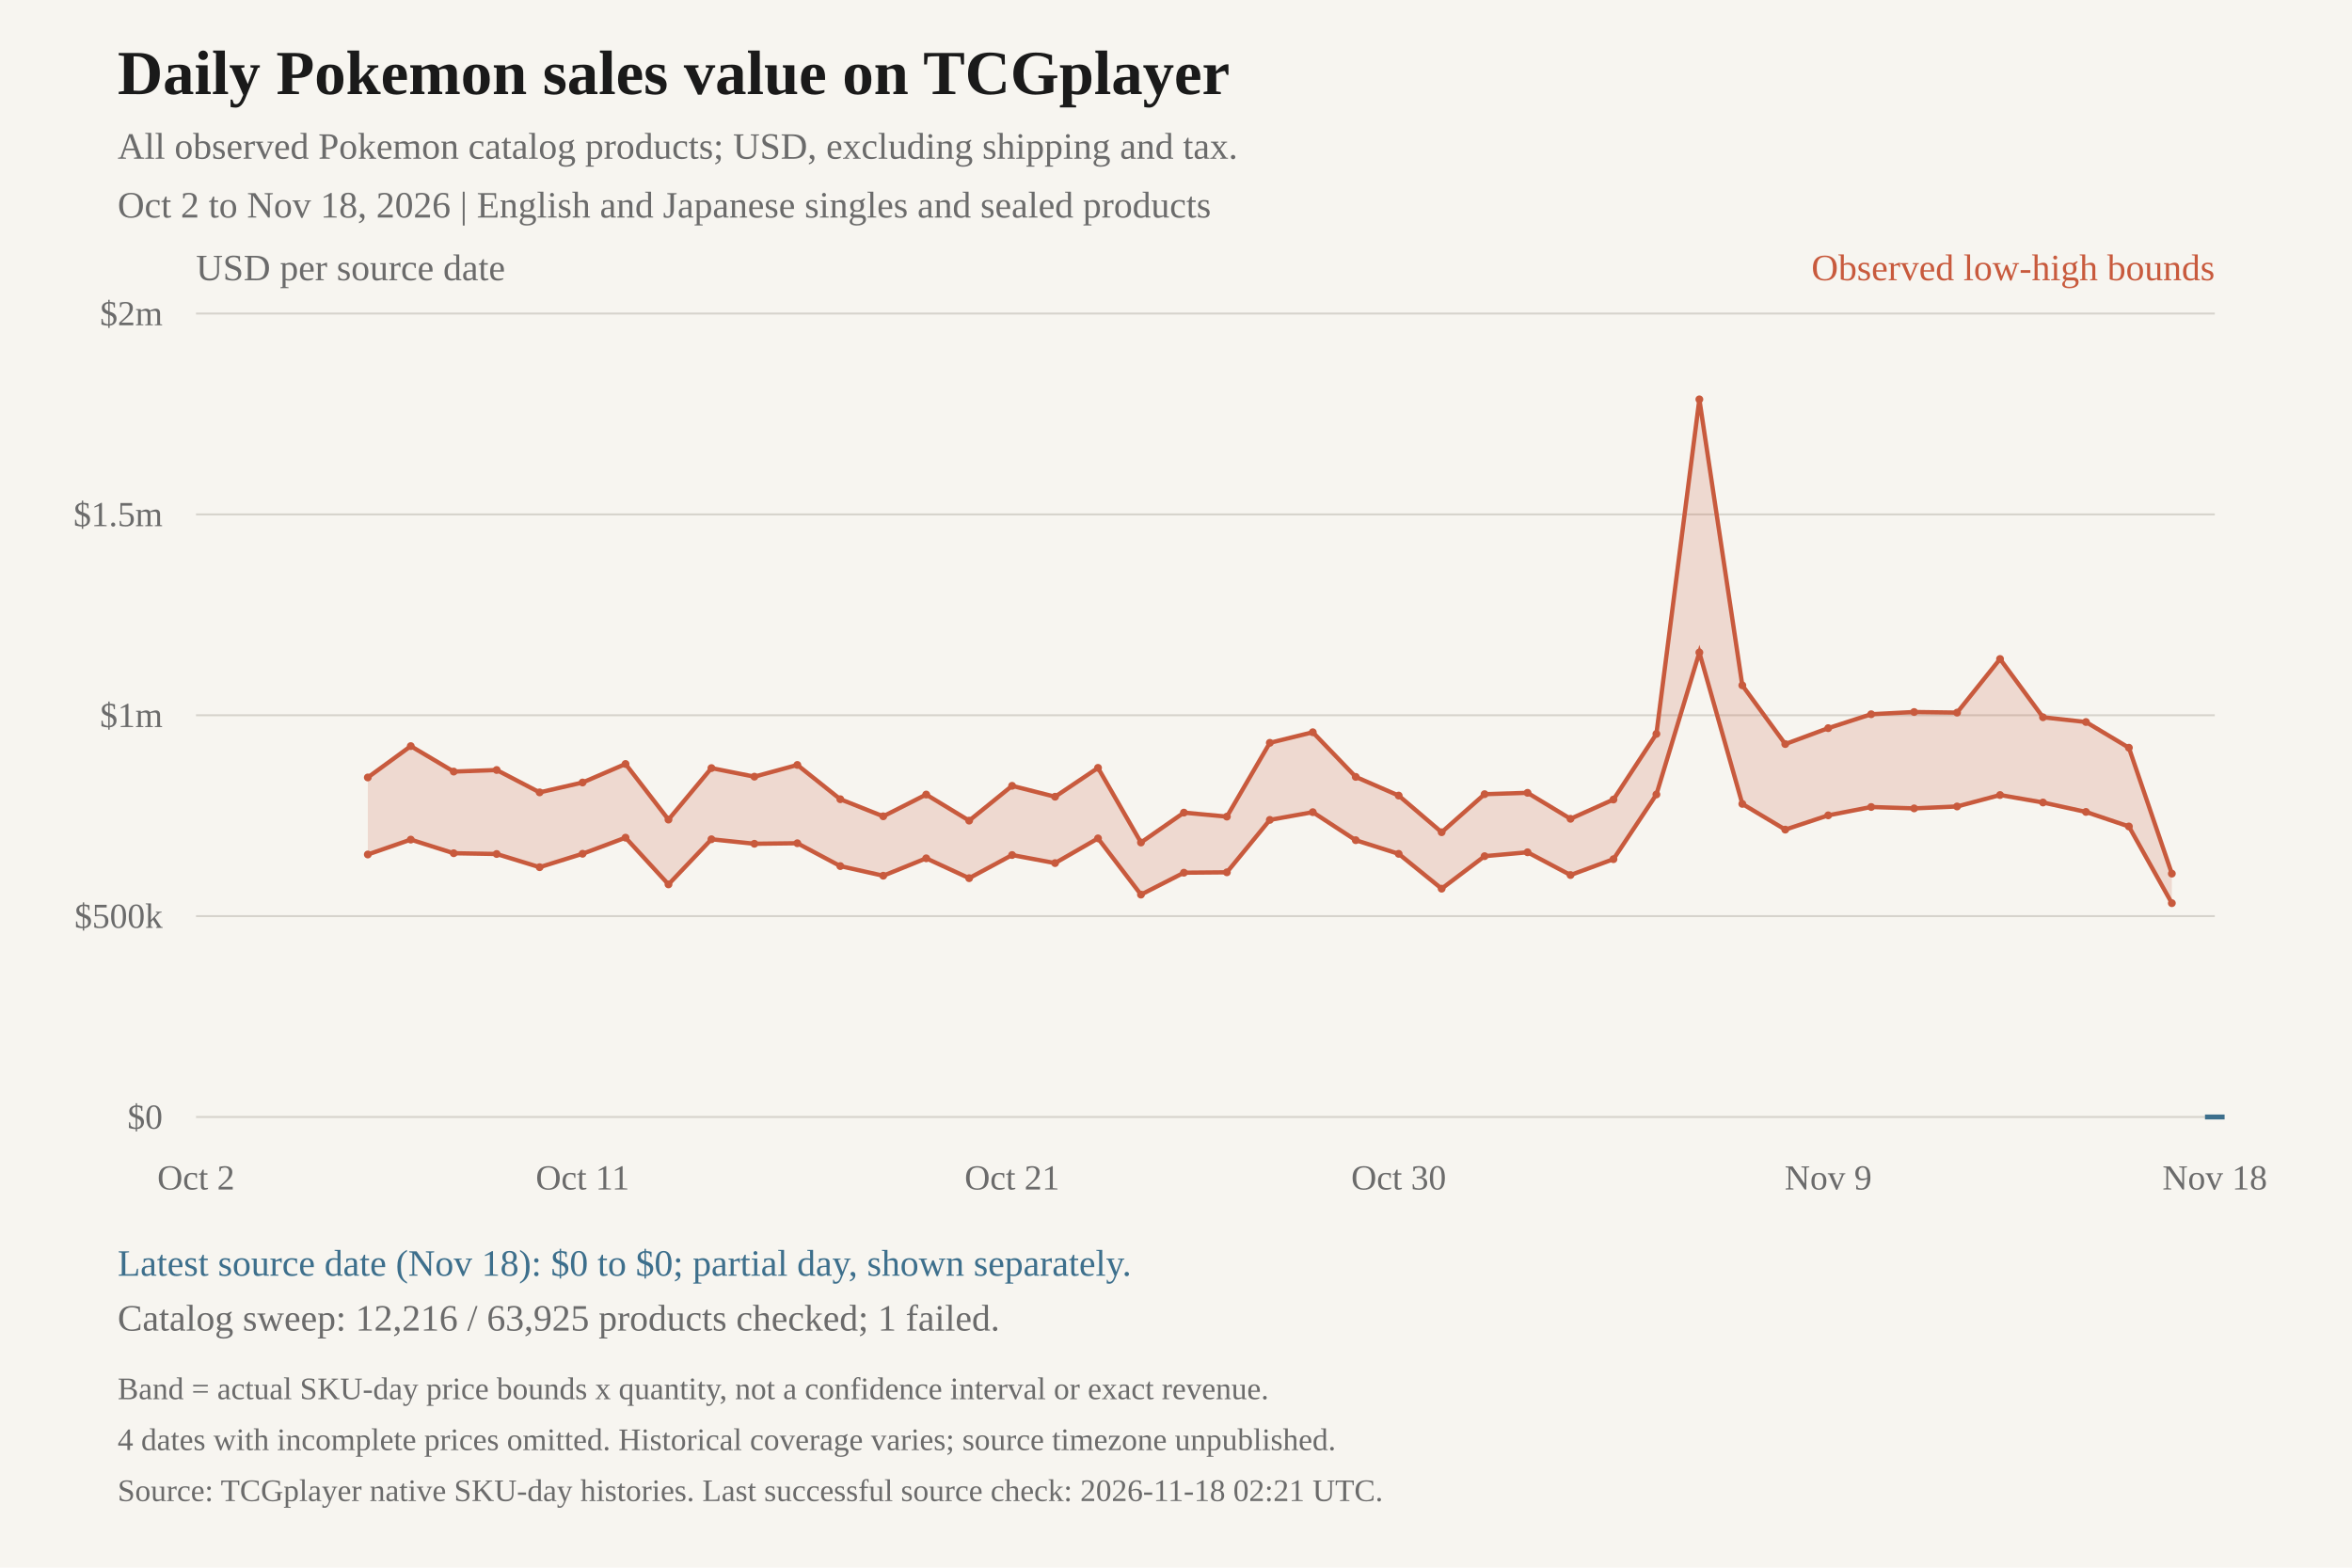
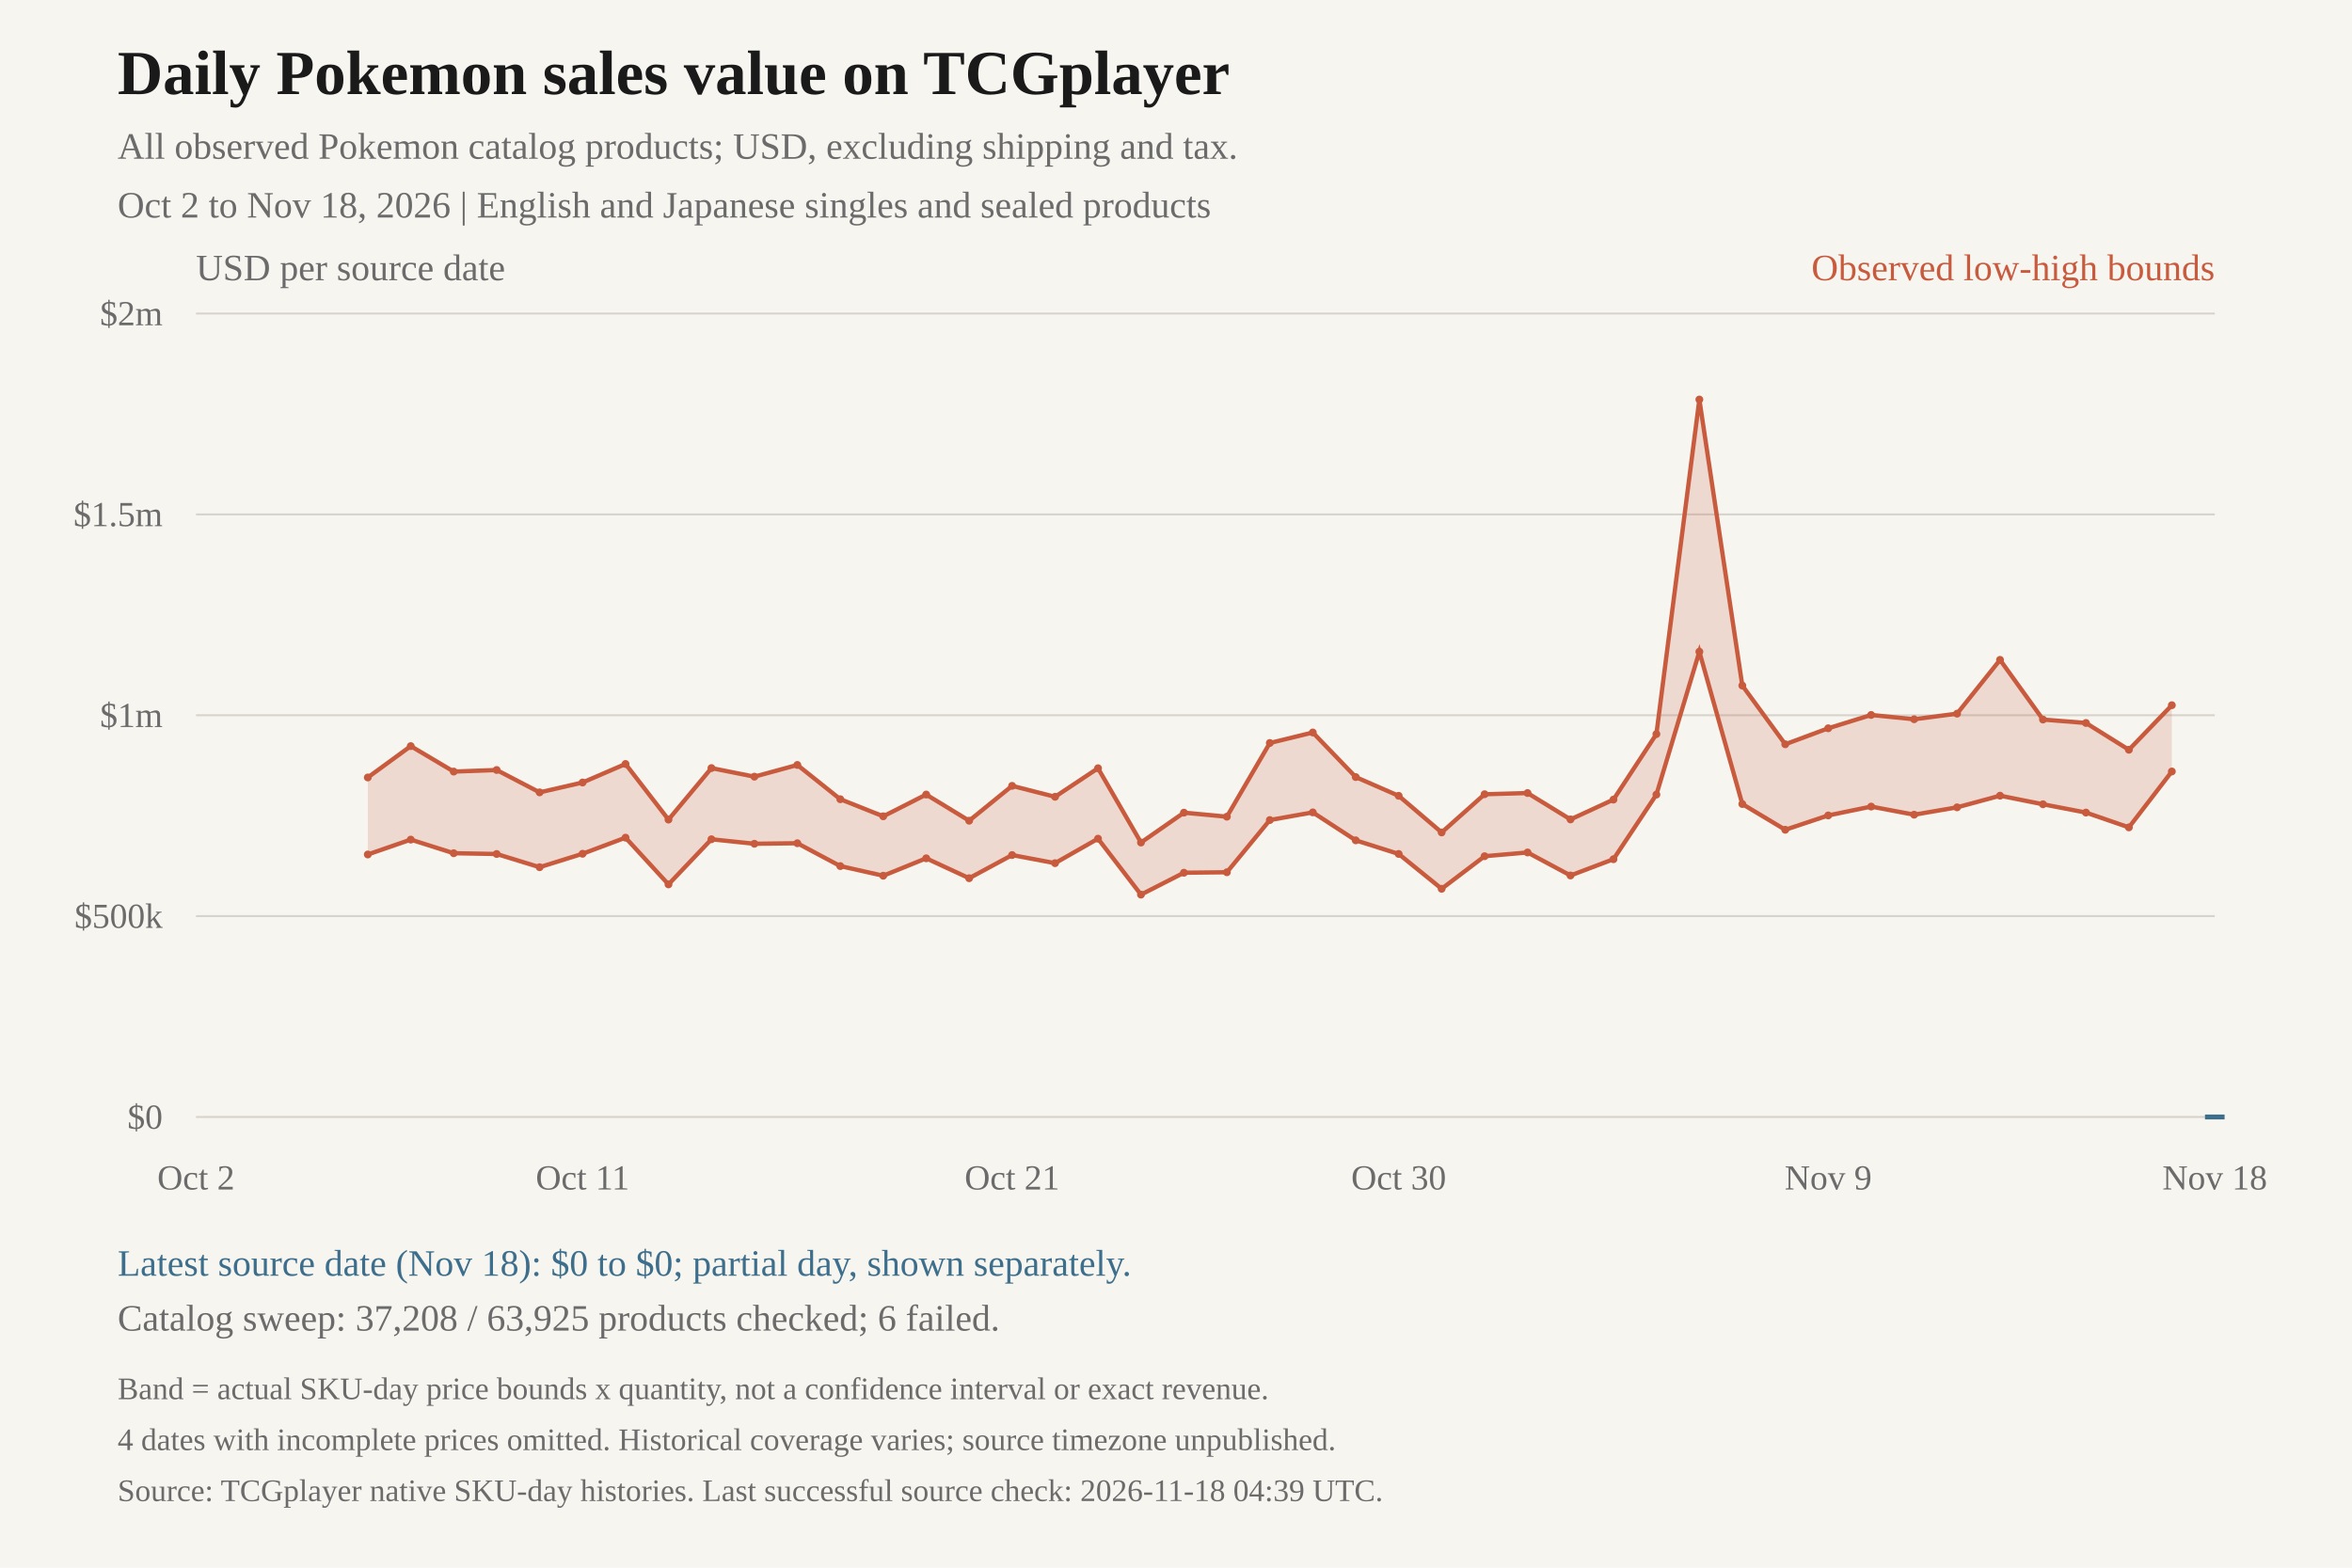
<svg xmlns="http://www.w3.org/2000/svg" width="1200" height="800" viewBox="0 0 1200 800" role="img" aria-labelledby="title description">
  <style>text{font-family:Georgia,"Liberation Serif","Times New Roman",serif;fill:#1A1A1A;font-size:19px}.title{font-size:32px;font-weight:600}.muted,.axis{fill:#6B6B6B}.axis{font-size:18px}.note{font-size:16px;fill:#6B6B6B}.grid{stroke:#D6D3CC;stroke-width:1}</style>
  <rect data-role="background" width="1200" height="800" fill="#F7F5F0" />
  <text x="60" y="48" class="title">Daily Pokemon sales value on TCGplayer</text>
  <text x="60" y="81" class="muted">All observed Pokemon catalog products; USD, excluding shipping and tax.</text>
  <text x="60" y="111" class="muted">Oct 2 to Nov 18, 2026 | English and Japanese singles and sealed products</text>
  <text x="100" y="143" class="muted">USD per source date</text>
  <text x="1130" y="143" text-anchor="end" style="fill:#C85A3D">Observed low-high bounds</text>
  <path d="M100,570H1130" class="grid" />
  <text x="83" y="576" class="axis" text-anchor="end">$0</text>
  <path d="M100,467.5H1130" class="grid" />
  <text x="83" y="473.5" class="axis" text-anchor="end">$500k</text>
  <path d="M100,365H1130" class="grid" />
  <text x="83" y="371" class="axis" text-anchor="end">$1m</text>
  <path d="M100,262.5H1130" class="grid" />
  <text x="83" y="268.5" class="axis" text-anchor="end">$1.5m</text>
  <path d="M100,160H1130" class="grid" />
  <text x="83" y="166" class="axis" text-anchor="end">$2m</text>
-   <polygon data-series="historical" points="187.66,396.744 209.574,380.745 231.489,393.742 253.404,392.934 275.319,404.354 297.234,399.317 319.149,389.861 341.064,418.25 362.979,391.961 384.894,396.338 406.809,390.359 428.723,407.849 450.638,416.566 472.553,405.461 494.468,418.776 516.383,401.004 538.298,406.576 560.213,391.842 582.128,429.934 604.043,414.685 625.957,416.727 647.872,379.068 669.787,373.667 691.702,396.45 713.617,405.992 735.532,424.697 757.447,405.27 779.362,404.579 801.277,417.844 823.191,408.005 845.106,374.519 867.021,203.799 888.936,349.73 910.851,379.702 932.766,371.581 954.681,364.48 976.596,363.341 998.511,363.652 1020.426,336.283 1042.34,366.023 1064.255,368.444 1086.17,381.572 1108.085,445.82 1108.085,460.891 1086.17,421.75 1064.255,414.331 1042.34,409.52 1020.426,405.707 998.511,411.548 976.596,412.528 954.681,411.816 932.766,416.075 910.851,423.36 888.936,410.224 867.021,332.963 845.106,405.421 823.191,438.442 801.277,446.538 779.362,434.926 757.447,436.908 735.532,453.501 713.617,435.72 691.702,428.756 669.787,414.453 647.872,418.397 625.957,445.147 604.043,445.344 582.128,456.528 560.213,427.829 538.298,440.442 516.383,436.325 494.468,448.137 472.553,438 450.638,446.89 428.723,441.968 406.809,430.31 384.894,430.576 362.979,428.283 341.064,451.308 319.149,427.463 297.234,435.683 275.319,442.538 253.404,435.799 231.489,435.406 209.574,428.459 187.66,436.048" fill="#C85A3D" fill-opacity="0.18" />
-   <polyline data-series="historical" points="187.66,436.048 209.574,428.459 231.489,435.406 253.404,435.799 275.319,442.538 297.234,435.683 319.149,427.463 341.064,451.308 362.979,428.283 384.894,430.576 406.809,430.31 428.723,441.968 450.638,446.89 472.553,438 494.468,448.137 516.383,436.325 538.298,440.442 560.213,427.829 582.128,456.528 604.043,445.344 625.957,445.147 647.872,418.397 669.787,414.453 691.702,428.756 713.617,435.72 735.532,453.501 757.447,436.908 779.362,434.926 801.277,446.538 823.191,438.442 845.106,405.421 867.021,332.963 888.936,410.224 910.851,423.36 932.766,416.075 954.681,411.816 976.596,412.528 998.511,411.548 1020.426,405.707 1042.34,409.52 1064.255,414.331 1086.17,421.75 1108.085,460.891" fill="none" stroke="#C85A3D" stroke-width="2.2" />
+   <polygon data-series="historical" points="187.66,396.744 209.574,380.745 231.489,393.742 253.404,392.934 275.319,404.354 297.234,399.317 319.149,389.861 341.064,418.25 362.979,391.961 384.894,396.338 406.809,390.359 428.723,407.849 450.638,416.566 472.553,405.461 494.468,418.819 516.383,401.024 538.298,406.609 560.213,392.037 582.128,429.948 604.043,414.71 625.957,416.761 647.872,379.152 669.787,373.796 691.702,396.542 713.617,406.113 735.532,424.804 757.447,405.303 779.362,404.694 801.277,418.156 823.191,408.042 845.106,374.598 867.021,203.881 888.936,349.849 910.851,379.806 932.766,371.651 954.681,364.848 976.596,367.037 998.511,364.182 1020.426,336.734 1042.34,367.191 1064.255,368.934 1086.17,382.617 1108.085,359.873 1108.085,393.691 1086.17,422.216 1064.255,414.657 1042.34,410.425 1020.426,406.046 998.511,411.994 976.596,415.742 954.681,411.605 932.766,416.115 910.851,423.436 888.936,410.296 867.021,332.575 845.106,405.486 823.191,438.466 801.277,446.763 779.362,435.019 757.447,436.931 735.532,453.551 713.617,435.779 691.702,428.826 669.787,414.559 647.872,418.472 625.957,445.119 604.043,445.358 582.128,456.534 560.213,427.988 538.298,440.473 516.383,436.34 494.468,448.153 472.553,438 450.638,446.89 428.723,441.968 406.809,430.31 384.894,430.576 362.979,428.283 341.064,451.308 319.149,427.463 297.234,435.683 275.319,442.538 253.404,435.799 231.489,435.406 209.574,428.459 187.66,436.048" fill="#C85A3D" fill-opacity="0.18" />
+   <polyline data-series="historical" points="187.66,436.048 209.574,428.459 231.489,435.406 253.404,435.799 275.319,442.538 297.234,435.683 319.149,427.463 341.064,451.308 362.979,428.283 384.894,430.576 406.809,430.31 428.723,441.968 450.638,446.89 472.553,438 494.468,448.153 516.383,436.34 538.298,440.473 560.213,427.988 582.128,456.534 604.043,445.358 625.957,445.119 647.872,418.472 669.787,414.559 691.702,428.826 713.617,435.779 735.532,453.551 757.447,436.931 779.362,435.019 801.277,446.763 823.191,438.466 845.106,405.486 867.021,332.575 888.936,410.296 910.851,423.436 932.766,416.115 954.681,411.605 976.596,415.742 998.511,411.994 1020.426,406.046 1042.34,410.425 1064.255,414.657 1086.17,422.216 1108.085,393.691" fill="none" stroke="#C85A3D" stroke-width="2.2" />
  <circle cx="187.66" cy="436.048" r="2" fill="#C85A3D" />
  <circle cx="209.574" cy="428.459" r="2" fill="#C85A3D" />
  <circle cx="231.489" cy="435.406" r="2" fill="#C85A3D" />
  <circle cx="253.404" cy="435.799" r="2" fill="#C85A3D" />
  <circle cx="275.319" cy="442.538" r="2" fill="#C85A3D" />
  <circle cx="297.234" cy="435.683" r="2" fill="#C85A3D" />
  <circle cx="319.149" cy="427.463" r="2" fill="#C85A3D" />
  <circle cx="341.064" cy="451.308" r="2" fill="#C85A3D" />
  <circle cx="362.979" cy="428.283" r="2" fill="#C85A3D" />
  <circle cx="384.894" cy="430.576" r="2" fill="#C85A3D" />
  <circle cx="406.809" cy="430.31" r="2" fill="#C85A3D" />
  <circle cx="428.723" cy="441.968" r="2" fill="#C85A3D" />
  <circle cx="450.638" cy="446.89" r="2" fill="#C85A3D" />
  <circle cx="472.553" cy="438" r="2" fill="#C85A3D" />
-   <circle cx="494.468" cy="448.137" r="2" fill="#C85A3D" />
-   <circle cx="516.383" cy="436.325" r="2" fill="#C85A3D" />
-   <circle cx="538.298" cy="440.442" r="2" fill="#C85A3D" />
-   <circle cx="560.213" cy="427.829" r="2" fill="#C85A3D" />
-   <circle cx="582.128" cy="456.528" r="2" fill="#C85A3D" />
-   <circle cx="604.043" cy="445.344" r="2" fill="#C85A3D" />
-   <circle cx="625.957" cy="445.147" r="2" fill="#C85A3D" />
-   <circle cx="647.872" cy="418.397" r="2" fill="#C85A3D" />
-   <circle cx="669.787" cy="414.453" r="2" fill="#C85A3D" />
-   <circle cx="691.702" cy="428.756" r="2" fill="#C85A3D" />
-   <circle cx="713.617" cy="435.72" r="2" fill="#C85A3D" />
-   <circle cx="735.532" cy="453.501" r="2" fill="#C85A3D" />
-   <circle cx="757.447" cy="436.908" r="2" fill="#C85A3D" />
-   <circle cx="779.362" cy="434.926" r="2" fill="#C85A3D" />
-   <circle cx="801.277" cy="446.538" r="2" fill="#C85A3D" />
-   <circle cx="823.191" cy="438.442" r="2" fill="#C85A3D" />
-   <circle cx="845.106" cy="405.421" r="2" fill="#C85A3D" />
-   <circle cx="867.021" cy="332.963" r="2" fill="#C85A3D" />
-   <circle cx="888.936" cy="410.224" r="2" fill="#C85A3D" />
-   <circle cx="910.851" cy="423.36" r="2" fill="#C85A3D" />
-   <circle cx="932.766" cy="416.075" r="2" fill="#C85A3D" />
-   <circle cx="954.681" cy="411.816" r="2" fill="#C85A3D" />
-   <circle cx="976.596" cy="412.528" r="2" fill="#C85A3D" />
-   <circle cx="998.511" cy="411.548" r="2" fill="#C85A3D" />
-   <circle cx="1020.426" cy="405.707" r="2" fill="#C85A3D" />
-   <circle cx="1042.34" cy="409.52" r="2" fill="#C85A3D" />
-   <circle cx="1064.255" cy="414.331" r="2" fill="#C85A3D" />
-   <circle cx="1086.17" cy="421.75" r="2" fill="#C85A3D" />
-   <circle cx="1108.085" cy="460.891" r="2" fill="#C85A3D" />
-   <polyline data-series="historical" points="187.66,396.744 209.574,380.745 231.489,393.742 253.404,392.934 275.319,404.354 297.234,399.317 319.149,389.861 341.064,418.25 362.979,391.961 384.894,396.338 406.809,390.359 428.723,407.849 450.638,416.566 472.553,405.461 494.468,418.776 516.383,401.004 538.298,406.576 560.213,391.842 582.128,429.934 604.043,414.685 625.957,416.727 647.872,379.068 669.787,373.667 691.702,396.45 713.617,405.992 735.532,424.697 757.447,405.27 779.362,404.579 801.277,417.844 823.191,408.005 845.106,374.519 867.021,203.799 888.936,349.73 910.851,379.702 932.766,371.581 954.681,364.48 976.596,363.341 998.511,363.652 1020.426,336.283 1042.34,366.023 1064.255,368.444 1086.17,381.572 1108.085,445.82" fill="none" stroke="#C85A3D" stroke-width="2.2" />
+   <circle cx="494.468" cy="448.153" r="2" fill="#C85A3D" />
+   <circle cx="516.383" cy="436.34" r="2" fill="#C85A3D" />
+   <circle cx="538.298" cy="440.473" r="2" fill="#C85A3D" />
+   <circle cx="560.213" cy="427.988" r="2" fill="#C85A3D" />
+   <circle cx="582.128" cy="456.534" r="2" fill="#C85A3D" />
+   <circle cx="604.043" cy="445.358" r="2" fill="#C85A3D" />
+   <circle cx="625.957" cy="445.119" r="2" fill="#C85A3D" />
+   <circle cx="647.872" cy="418.472" r="2" fill="#C85A3D" />
+   <circle cx="669.787" cy="414.559" r="2" fill="#C85A3D" />
+   <circle cx="691.702" cy="428.826" r="2" fill="#C85A3D" />
+   <circle cx="713.617" cy="435.779" r="2" fill="#C85A3D" />
+   <circle cx="735.532" cy="453.551" r="2" fill="#C85A3D" />
+   <circle cx="757.447" cy="436.931" r="2" fill="#C85A3D" />
+   <circle cx="779.362" cy="435.019" r="2" fill="#C85A3D" />
+   <circle cx="801.277" cy="446.763" r="2" fill="#C85A3D" />
+   <circle cx="823.191" cy="438.466" r="2" fill="#C85A3D" />
+   <circle cx="845.106" cy="405.486" r="2" fill="#C85A3D" />
+   <circle cx="867.021" cy="332.575" r="2" fill="#C85A3D" />
+   <circle cx="888.936" cy="410.296" r="2" fill="#C85A3D" />
+   <circle cx="910.851" cy="423.436" r="2" fill="#C85A3D" />
+   <circle cx="932.766" cy="416.115" r="2" fill="#C85A3D" />
+   <circle cx="954.681" cy="411.605" r="2" fill="#C85A3D" />
+   <circle cx="976.596" cy="415.742" r="2" fill="#C85A3D" />
+   <circle cx="998.511" cy="411.994" r="2" fill="#C85A3D" />
+   <circle cx="1020.426" cy="406.046" r="2" fill="#C85A3D" />
+   <circle cx="1042.34" cy="410.425" r="2" fill="#C85A3D" />
+   <circle cx="1064.255" cy="414.657" r="2" fill="#C85A3D" />
+   <circle cx="1086.17" cy="422.216" r="2" fill="#C85A3D" />
+   <circle cx="1108.085" cy="393.691" r="2" fill="#C85A3D" />
+   <polyline data-series="historical" points="187.66,396.744 209.574,380.745 231.489,393.742 253.404,392.934 275.319,404.354 297.234,399.317 319.149,389.861 341.064,418.25 362.979,391.961 384.894,396.338 406.809,390.359 428.723,407.849 450.638,416.566 472.553,405.461 494.468,418.819 516.383,401.024 538.298,406.609 560.213,392.037 582.128,429.948 604.043,414.71 625.957,416.761 647.872,379.152 669.787,373.796 691.702,396.542 713.617,406.113 735.532,424.804 757.447,405.303 779.362,404.694 801.277,418.156 823.191,408.042 845.106,374.598 867.021,203.881 888.936,349.849 910.851,379.806 932.766,371.651 954.681,364.848 976.596,367.037 998.511,364.182 1020.426,336.734 1042.34,367.191 1064.255,368.934 1086.17,382.617 1108.085,359.873" fill="none" stroke="#C85A3D" stroke-width="2.2" />
  <circle cx="187.66" cy="396.744" r="2" fill="#C85A3D" />
  <circle cx="209.574" cy="380.745" r="2" fill="#C85A3D" />
  <circle cx="231.489" cy="393.742" r="2" fill="#C85A3D" />
  <circle cx="253.404" cy="392.934" r="2" fill="#C85A3D" />
  <circle cx="275.319" cy="404.354" r="2" fill="#C85A3D" />
  <circle cx="297.234" cy="399.317" r="2" fill="#C85A3D" />
  <circle cx="319.149" cy="389.861" r="2" fill="#C85A3D" />
  <circle cx="341.064" cy="418.25" r="2" fill="#C85A3D" />
  <circle cx="362.979" cy="391.961" r="2" fill="#C85A3D" />
  <circle cx="384.894" cy="396.338" r="2" fill="#C85A3D" />
  <circle cx="406.809" cy="390.359" r="2" fill="#C85A3D" />
  <circle cx="428.723" cy="407.849" r="2" fill="#C85A3D" />
  <circle cx="450.638" cy="416.566" r="2" fill="#C85A3D" />
  <circle cx="472.553" cy="405.461" r="2" fill="#C85A3D" />
-   <circle cx="494.468" cy="418.776" r="2" fill="#C85A3D" />
-   <circle cx="516.383" cy="401.004" r="2" fill="#C85A3D" />
-   <circle cx="538.298" cy="406.576" r="2" fill="#C85A3D" />
-   <circle cx="560.213" cy="391.842" r="2" fill="#C85A3D" />
-   <circle cx="582.128" cy="429.934" r="2" fill="#C85A3D" />
-   <circle cx="604.043" cy="414.685" r="2" fill="#C85A3D" />
-   <circle cx="625.957" cy="416.727" r="2" fill="#C85A3D" />
-   <circle cx="647.872" cy="379.068" r="2" fill="#C85A3D" />
-   <circle cx="669.787" cy="373.667" r="2" fill="#C85A3D" />
-   <circle cx="691.702" cy="396.45" r="2" fill="#C85A3D" />
-   <circle cx="713.617" cy="405.992" r="2" fill="#C85A3D" />
-   <circle cx="735.532" cy="424.697" r="2" fill="#C85A3D" />
-   <circle cx="757.447" cy="405.27" r="2" fill="#C85A3D" />
-   <circle cx="779.362" cy="404.579" r="2" fill="#C85A3D" />
-   <circle cx="801.277" cy="417.844" r="2" fill="#C85A3D" />
-   <circle cx="823.191" cy="408.005" r="2" fill="#C85A3D" />
-   <circle cx="845.106" cy="374.519" r="2" fill="#C85A3D" />
-   <circle cx="867.021" cy="203.799" r="2" fill="#C85A3D" />
-   <circle cx="888.936" cy="349.73" r="2" fill="#C85A3D" />
-   <circle cx="910.851" cy="379.702" r="2" fill="#C85A3D" />
-   <circle cx="932.766" cy="371.581" r="2" fill="#C85A3D" />
-   <circle cx="954.681" cy="364.48" r="2" fill="#C85A3D" />
-   <circle cx="976.596" cy="363.341" r="2" fill="#C85A3D" />
-   <circle cx="998.511" cy="363.652" r="2" fill="#C85A3D" />
-   <circle cx="1020.426" cy="336.283" r="2" fill="#C85A3D" />
-   <circle cx="1042.34" cy="366.023" r="2" fill="#C85A3D" />
-   <circle cx="1064.255" cy="368.444" r="2" fill="#C85A3D" />
-   <circle cx="1086.17" cy="381.572" r="2" fill="#C85A3D" />
-   <circle cx="1108.085" cy="445.82" r="2" fill="#C85A3D" />
+   <circle cx="494.468" cy="418.819" r="2" fill="#C85A3D" />
+   <circle cx="516.383" cy="401.024" r="2" fill="#C85A3D" />
+   <circle cx="538.298" cy="406.609" r="2" fill="#C85A3D" />
+   <circle cx="560.213" cy="392.037" r="2" fill="#C85A3D" />
+   <circle cx="582.128" cy="429.948" r="2" fill="#C85A3D" />
+   <circle cx="604.043" cy="414.71" r="2" fill="#C85A3D" />
+   <circle cx="625.957" cy="416.761" r="2" fill="#C85A3D" />
+   <circle cx="647.872" cy="379.152" r="2" fill="#C85A3D" />
+   <circle cx="669.787" cy="373.796" r="2" fill="#C85A3D" />
+   <circle cx="691.702" cy="396.542" r="2" fill="#C85A3D" />
+   <circle cx="713.617" cy="406.113" r="2" fill="#C85A3D" />
+   <circle cx="735.532" cy="424.804" r="2" fill="#C85A3D" />
+   <circle cx="757.447" cy="405.303" r="2" fill="#C85A3D" />
+   <circle cx="779.362" cy="404.694" r="2" fill="#C85A3D" />
+   <circle cx="801.277" cy="418.156" r="2" fill="#C85A3D" />
+   <circle cx="823.191" cy="408.042" r="2" fill="#C85A3D" />
+   <circle cx="845.106" cy="374.598" r="2" fill="#C85A3D" />
+   <circle cx="867.021" cy="203.881" r="2" fill="#C85A3D" />
+   <circle cx="888.936" cy="349.849" r="2" fill="#C85A3D" />
+   <circle cx="910.851" cy="379.806" r="2" fill="#C85A3D" />
+   <circle cx="932.766" cy="371.651" r="2" fill="#C85A3D" />
+   <circle cx="954.681" cy="364.848" r="2" fill="#C85A3D" />
+   <circle cx="976.596" cy="367.037" r="2" fill="#C85A3D" />
+   <circle cx="998.511" cy="364.182" r="2" fill="#C85A3D" />
+   <circle cx="1020.426" cy="336.734" r="2" fill="#C85A3D" />
+   <circle cx="1042.34" cy="367.191" r="2" fill="#C85A3D" />
+   <circle cx="1064.255" cy="368.934" r="2" fill="#C85A3D" />
+   <circle cx="1086.17" cy="382.617" r="2" fill="#C85A3D" />
+   <circle cx="1108.085" cy="359.873" r="2" fill="#C85A3D" />
  <path data-series="partial-day" d="M1130,570V570M1125,570h10M1125,570h10" fill="none" stroke="#3D6F8C" stroke-width="2.5" />
  <text x="100" y="607" class="axis" text-anchor="middle">Oct 2</text>
  <text x="297.234" y="607" class="axis" text-anchor="middle">Oct 11</text>
  <text x="516.383" y="607" class="axis" text-anchor="middle">Oct 21</text>
  <text x="713.617" y="607" class="axis" text-anchor="middle">Oct 30</text>
  <text x="932.766" y="607" class="axis" text-anchor="middle">Nov 9</text>
  <text x="1130" y="607" class="axis" text-anchor="middle">Nov 18</text>
  <text x="60" y="651" style="fill:#3D6F8C">Latest source date (Nov 18): $0 to $0; partial day, shown separately.</text>
-   <text x="60" y="679" class="muted">Catalog sweep: 12,216 / 63,925 products checked; 1 failed.</text>
+   <text x="60" y="679" class="muted">Catalog sweep: 37,208 / 63,925 products checked; 6 failed.</text>
  <text x="60" y="714" class="note">Band = actual SKU-day price bounds x quantity, not a confidence interval or exact revenue.</text>
  <text x="60" y="740" class="note">4 dates with incomplete prices omitted. Historical coverage varies; source timezone unpublished.</text>
-   <text x="60" y="766" class="note">Source: TCGplayer native SKU-day histories. Last successful source check: 2026-11-18 02:21 UTC.</text>
+   <text x="60" y="766" class="note">Source: TCGplayer native SKU-day histories. Last successful source check: 2026-11-18 04:39 UTC.</text>
</svg>
